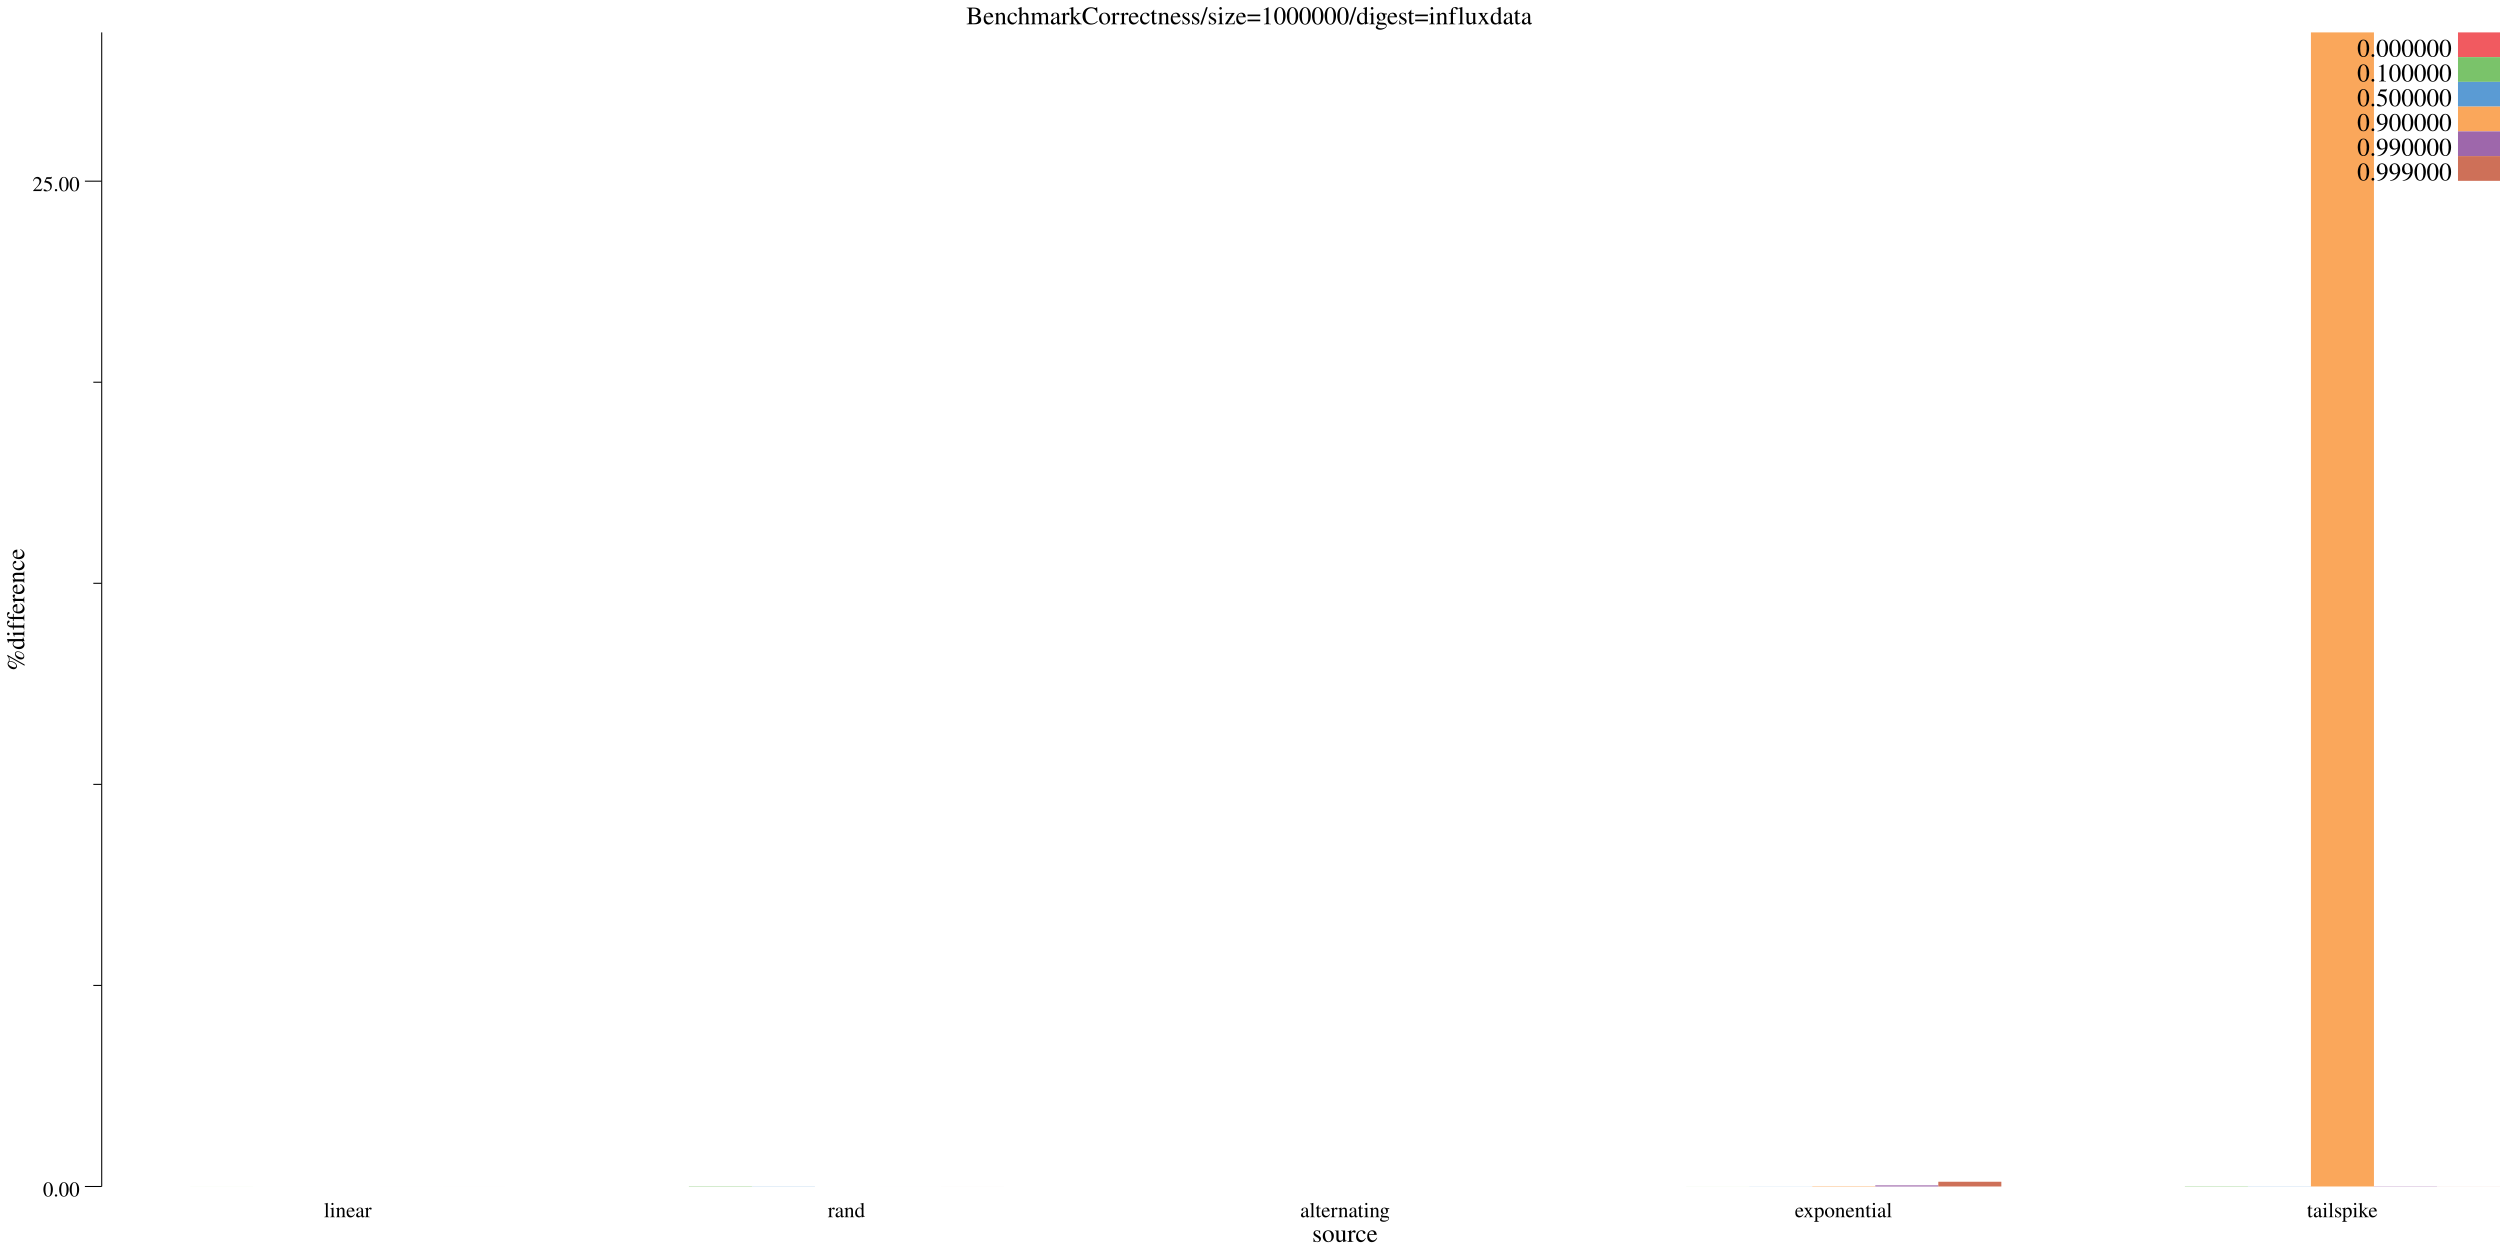
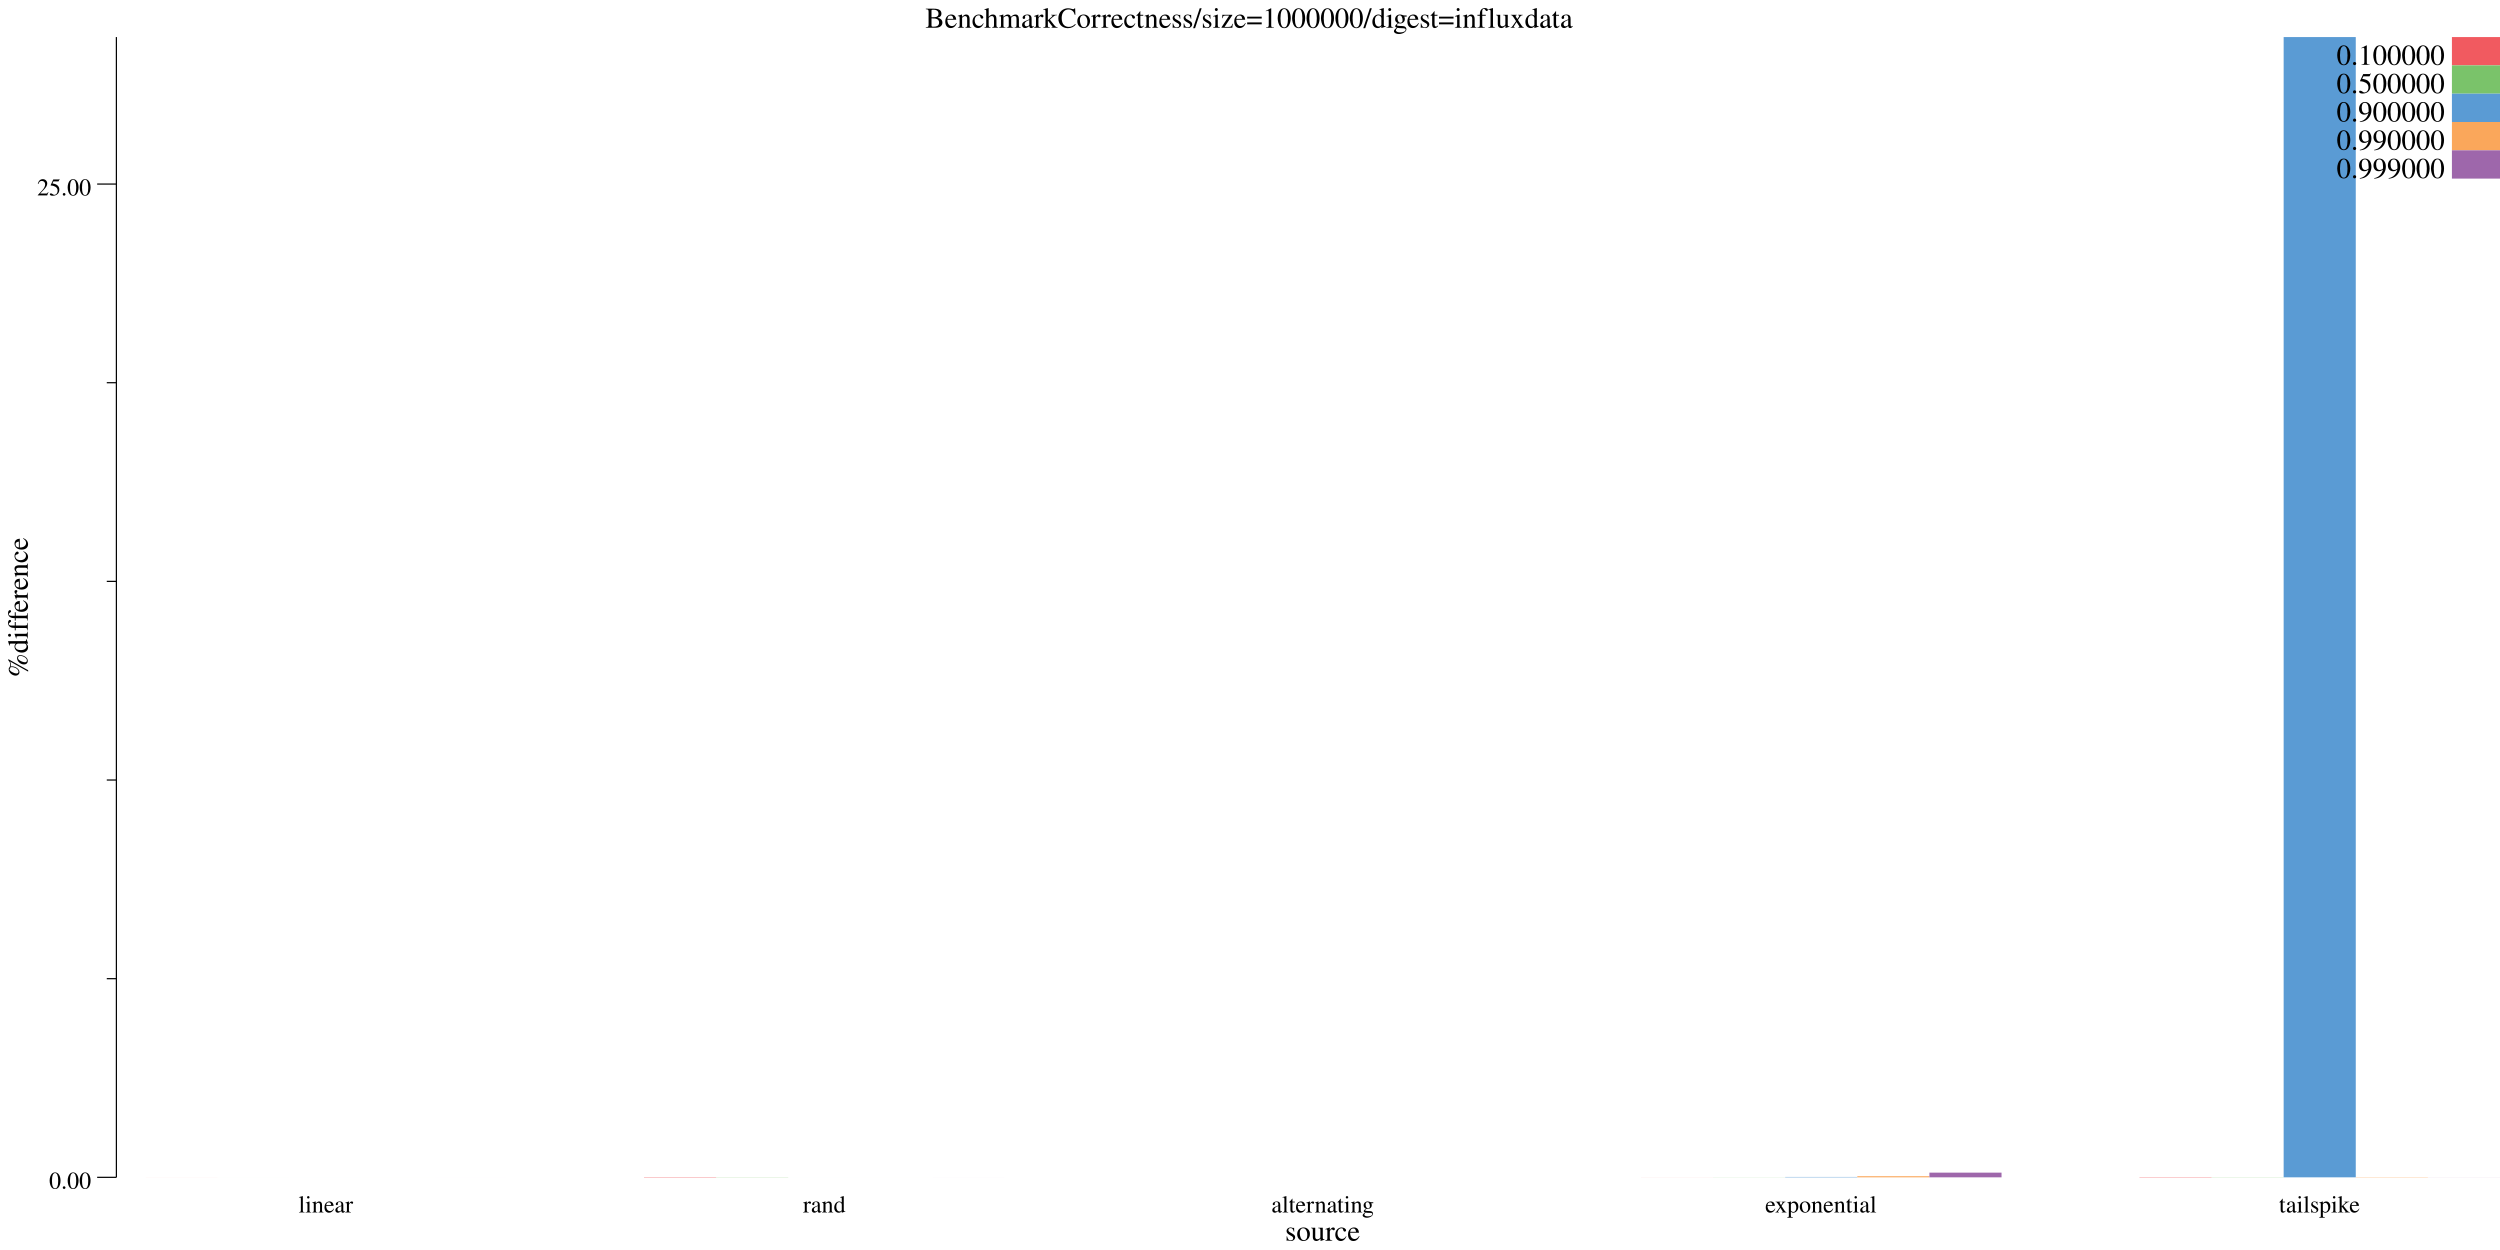
- <svg xmlns="http://www.w3.org/2000/svg" width="1190pt" height="595pt" viewBox="0 0 1190 595">
-   <g transform="scale(1, -1) translate(0, -595)">
-     <path d="M0,0L1190,0L1190,595L0,595Z" style="fill:#FFFFFF" />
-     <text x="459.93" y="-583.45" transform="scale(1, -1)" style="font-family:Times;font-weight:normal;font-style:normal;font-size:12px">BenchmarkCorrectness/size=1000000/digest=influxdata</text>
-     <text x="624.61" y="-3.861" transform="scale(1, -1)" style="font-family:Times;font-weight:normal;font-style:normal;font-size:12px">source</text>
-     <text x="154.17" y="-15.602" transform="scale(1, -1)" style="font-family:Times;font-weight:normal;font-style:normal;font-size:10px">linear</text>
-     <text x="394.03" y="-15.602" transform="scale(1, -1)" style="font-family:Times;font-weight:normal;font-style:normal;font-size:10px">rand</text>
-     <text x="618.89" y="-15.602" transform="scale(1, -1)" style="font-family:Times;font-weight:normal;font-style:normal;font-size:10px">alternating</text>
-     <text x="854.31" y="-15.602" transform="scale(1, -1)" style="font-family:Times;font-weight:normal;font-style:normal;font-size:10px">exponential</text>
-     <text x="1098.1" y="-15.602" transform="scale(1, -1)" style="font-family:Times;font-weight:normal;font-style:normal;font-size:10px">tailspike</text>
+ <svg xmlns="http://www.w3.org/2000/svg" width="1040pt" height="520pt" viewBox="0 0 1040 520">
+   <g transform="scale(1, -1) translate(0, -520)">
+     <path d="M0,0L1040,0L1040,520L0,520Z" style="fill:#FFFFFF" />
+     <text x="384.93" y="-508.45" transform="scale(1, -1)" style="font-family:Times;font-weight:normal;font-style:normal;font-size:12px">BenchmarkCorrectness/size=1000000/digest=influxdata</text>
+     <text x="534.61" y="-3.861" transform="scale(1, -1)" style="font-family:Times;font-weight:normal;font-style:normal;font-size:12px">source</text>
+     <text x="124.17" y="-15.602" transform="scale(1, -1)" style="font-family:Times;font-weight:normal;font-style:normal;font-size:10px">linear</text>
+     <text x="334.03" y="-15.602" transform="scale(1, -1)" style="font-family:Times;font-weight:normal;font-style:normal;font-size:10px">rand</text>
+     <text x="528.89" y="-15.602" transform="scale(1, -1)" style="font-family:Times;font-weight:normal;font-style:normal;font-size:10px">alternating</text>
+     <text x="734.31" y="-15.602" transform="scale(1, -1)" style="font-family:Times;font-weight:normal;font-style:normal;font-size:10px">exponential</text>
+     <text x="948.06" y="-15.602" transform="scale(1, -1)" style="font-family:Times;font-weight:normal;font-style:normal;font-size:10px">tailspike</text>
    <g transform="rotate(90)">
-       <text x="275.7" y="11.555" transform="scale(1, -1)" style="font-family:Times;font-weight:normal;font-style:normal;font-size:12px">%difference</text>
+       <text x="238.2" y="11.555" transform="scale(1, -1)" style="font-family:Times;font-weight:normal;font-style:normal;font-size:12px">%difference</text>
    </g>
    <text x="20.416" y="-25.509" transform="scale(1, -1)" style="font-family:Times;font-weight:normal;font-style:normal;font-size:10px">0.00</text>
-     <text x="15.416" y="-504.04" transform="scale(1, -1)" style="font-family:Times;font-weight:normal;font-style:normal;font-size:10px">25.00</text>
+     <text x="15.416" y="-438.71" transform="scale(1, -1)" style="font-family:Times;font-weight:normal;font-style:normal;font-size:10px">25.00</text>
    <path d="M40.416,30.23L48.416,30.23" style="fill:none;stroke:#000000;stroke-width:0.5" />
-     <path d="M40.416,508.76L48.416,508.76" style="fill:none;stroke:#000000;stroke-width:0.5" />
-     <path d="M44.416,125.94L48.416,125.94" style="fill:none;stroke:#000000;stroke-width:0.5" />
-     <path d="M44.416,221.64L48.416,221.64" style="fill:none;stroke:#000000;stroke-width:0.5" />
-     <path d="M44.416,317.35L48.416,317.35" style="fill:none;stroke:#000000;stroke-width:0.5" />
-     <path d="M44.416,413.06L48.416,413.06" style="fill:none;stroke:#000000;stroke-width:0.5" />
-     <path d="M48.416,30.23L48.416,579.58" style="fill:none;stroke:#000000;stroke-width:0.5" />
-     <path d="M60.548,30.23L60.548,30.23L90.548,30.23L90.548,30.23Z" style="fill:#F15A60" />
-     <path d="M297.91,30.23L297.91,30.23L327.91,30.23L327.91,30.23Z" style="fill:#F15A60" />
-     <path d="M535.27,30.23L535.27,30.23L565.27,30.23L565.27,30.23Z" style="fill:#F15A60" />
-     <path d="M772.64,30.23L772.64,30.23L802.64,30.23L802.64,30.23Z" style="fill:#F15A60" />
-     <path d="M1010,30.23L1010,30.23L1040,30.23L1040,30.23Z" style="fill:#F15A60" />
-     <path d="M90.548,30.23L90.548,30.24L120.55,30.24L120.55,30.23Z" style="fill:#7AC36A" />
-     <path d="M327.91,30.23L327.91,30.384L357.91,30.384L357.91,30.23Z" style="fill:#7AC36A" />
-     <path d="M565.27,30.23L565.27,30.23L595.27,30.23L595.27,30.23Z" style="fill:#7AC36A" />
-     <path d="M802.64,30.23L802.64,30.249L832.64,30.249L832.64,30.23Z" style="fill:#7AC36A" />
-     <path d="M1040,30.23L1040,30.372L1070,30.372L1070,30.23Z" style="fill:#7AC36A" />
-     <path d="M120.55,30.23L120.55,30.232L150.55,30.232L150.55,30.23Z" style="fill:#5A9BD4" />
-     <path d="M357.91,30.23L357.91,30.304L387.91,30.304L387.91,30.23Z" style="fill:#5A9BD4" />
-     <path d="M595.27,30.23L595.27,30.23L625.27,30.23L625.27,30.23Z" style="fill:#5A9BD4" />
-     <path d="M832.64,30.23L832.64,30.272L862.64,30.272L862.64,30.23Z" style="fill:#5A9BD4" />
-     <path d="M1070,30.23L1070,30.298L1100,30.298L1100,30.23Z" style="fill:#5A9BD4" />
-     <path d="M150.55,30.23L150.55,30.232L180.55,30.232L180.55,30.23Z" style="fill:#FAA75B" />
-     <path d="M387.91,30.23L387.91,30.232L417.91,30.232L417.91,30.23Z" style="fill:#FAA75B" />
-     <path d="M625.27,30.23L625.27,30.23L655.27,30.23L655.27,30.23Z" style="fill:#FAA75B" />
-     <path d="M862.64,30.23L862.64,30.414L892.64,30.414L892.64,30.23Z" style="fill:#FAA75B" />
-     <path d="M1100,30.23L1100,579.58L1130,579.58L1130,30.23Z" style="fill:#FAA75B" />
+     <path d="M40.416,443.43L48.416,443.43" style="fill:none;stroke:#000000;stroke-width:0.5" />
+     <path d="M44.416,112.87L48.416,112.87" style="fill:none;stroke:#000000;stroke-width:0.5" />
+     <path d="M44.416,195.51L48.416,195.51" style="fill:none;stroke:#000000;stroke-width:0.5" />
+     <path d="M44.416,278.15L48.416,278.15" style="fill:none;stroke:#000000;stroke-width:0.5" />
+     <path d="M44.416,360.79L48.416,360.79" style="fill:none;stroke:#000000;stroke-width:0.5" />
+     <path d="M48.416,30.23L48.416,504.58" style="fill:none;stroke:#000000;stroke-width:0.5" />
+     <path d="M60.548,30.23L60.548,30.239L90.548,30.239L90.548,30.23Z" style="fill:#F15A60" />
+     <path d="M267.91,30.23L267.91,30.363L297.91,30.363L297.91,30.23Z" style="fill:#F15A60" />
+     <path d="M475.27,30.23L475.27,30.23L505.27,30.23L505.27,30.23Z" style="fill:#F15A60" />
+     <path d="M682.64,30.23L682.64,30.247L712.64,30.247L712.64,30.23Z" style="fill:#F15A60" />
+     <path d="M890,30.23L890,30.353L920,30.353L920,30.23Z" style="fill:#F15A60" />
+     <path d="M90.548,30.23L90.548,30.232L120.55,30.232L120.55,30.23Z" style="fill:#7AC36A" />
+     <path d="M297.91,30.23L297.91,30.294L327.91,30.294L327.91,30.23Z" style="fill:#7AC36A" />
+     <path d="M505.27,30.23L505.27,30.23L535.27,30.23L535.27,30.23Z" style="fill:#7AC36A" />
+     <path d="M712.64,30.23L712.64,30.267L742.64,30.267L742.64,30.23Z" style="fill:#7AC36A" />
+     <path d="M920,30.23L920,30.289L950,30.289L950,30.23Z" style="fill:#7AC36A" />
+     <path d="M120.55,30.23L120.55,30.231L150.55,30.231L150.55,30.23Z" style="fill:#5A9BD4" />
+     <path d="M327.91,30.23L327.91,30.232L357.91,30.232L357.91,30.23Z" style="fill:#5A9BD4" />
+     <path d="M535.27,30.23L535.27,30.23L565.27,30.23L565.27,30.23Z" style="fill:#5A9BD4" />
+     <path d="M742.64,30.23L742.64,30.389L772.64,30.389L772.64,30.23Z" style="fill:#5A9BD4" />
+     <path d="M950,30.23L950,504.58L980,504.58L980,30.23Z" style="fill:#5A9BD4" />
+     <path d="M150.55,30.23L150.55,30.231L180.55,30.231L180.55,30.23Z" style="fill:#FAA75B" />
+     <path d="M357.91,30.23L357.91,30.231L387.91,30.231L387.91,30.23Z" style="fill:#FAA75B" />
+     <path d="M565.27,30.23L565.27,30.23L595.27,30.23L595.27,30.23Z" style="fill:#FAA75B" />
+     <path d="M772.64,30.23L772.64,30.695L802.64,30.695L802.64,30.23Z" style="fill:#FAA75B" />
+     <path d="M980,30.23L980,30.332L1010,30.332L1010,30.23Z" style="fill:#FAA75B" />
    <path d="M180.55,30.23L180.55,30.231L210.55,30.231L210.55,30.23Z" style="fill:#9E67AB" />
-     <path d="M417.91,30.23L417.91,30.231L447.91,30.231L447.91,30.23Z" style="fill:#9E67AB" />
-     <path d="M655.27,30.23L655.27,30.23L685.27,30.23L685.27,30.23Z" style="fill:#9E67AB" />
-     <path d="M892.64,30.23L892.64,30.768L922.64,30.768L922.64,30.23Z" style="fill:#9E67AB" />
-     <path d="M1130,30.23L1130,30.348L1160,30.348L1160,30.23Z" style="fill:#9E67AB" />
-     <path d="M210.55,30.23L210.55,30.231L240.55,30.231L240.55,30.23Z" style="fill:#CE7058" />
-     <path d="M447.91,30.23L447.91,30.236L477.91,30.236L477.91,30.23Z" style="fill:#CE7058" />
-     <path d="M685.27,30.23L685.27,30.23L715.27,30.23L715.27,30.23Z" style="fill:#CE7058" />
-     <path d="M922.64,30.23L922.64,32.489L952.64,32.489L952.64,30.23Z" style="fill:#CE7058" />
-     <path d="M1160,30.23L1160,30.256L1190,30.256L1190,30.23Z" style="fill:#CE7058" />
-     <path d="M1170,567.81L1170,579.58L1190,579.58L1190,567.81Z" style="fill:#F15A60" />
-     <text x="1122" y="-568.03" transform="scale(1, -1)" style="font-family:Times;font-weight:normal;font-style:normal;font-size:12px">0.000000</text>
-     <path d="M1170,556.03L1170,567.81L1190,567.81L1190,556.03Z" style="fill:#7AC36A" />
-     <text x="1122" y="-556.25" transform="scale(1, -1)" style="font-family:Times;font-weight:normal;font-style:normal;font-size:12px">0.100000</text>
-     <path d="M1170,544.25L1170,556.03L1190,556.03L1190,544.25Z" style="fill:#5A9BD4" />
-     <text x="1122" y="-544.47" transform="scale(1, -1)" style="font-family:Times;font-weight:normal;font-style:normal;font-size:12px">0.500000</text>
-     <path d="M1170,532.47L1170,544.25L1190,544.25L1190,532.47Z" style="fill:#FAA75B" />
-     <text x="1122" y="-532.7" transform="scale(1, -1)" style="font-family:Times;font-weight:normal;font-style:normal;font-size:12px">0.900000</text>
-     <path d="M1170,520.7L1170,532.47L1190,532.47L1190,520.7Z" style="fill:#9E67AB" />
-     <text x="1122" y="-520.92" transform="scale(1, -1)" style="font-family:Times;font-weight:normal;font-style:normal;font-size:12px">0.990000</text>
-     <path d="M1170,508.92L1170,520.7L1190,520.7L1190,508.92Z" style="fill:#CE7058" />
-     <text x="1122" y="-509.14" transform="scale(1, -1)" style="font-family:Times;font-weight:normal;font-style:normal;font-size:12px">0.999000</text>
+     <path d="M387.91,30.23L387.91,30.235L417.91,30.235L417.91,30.23Z" style="fill:#9E67AB" />
+     <path d="M595.27,30.23L595.27,30.23L625.27,30.23L625.27,30.23Z" style="fill:#9E67AB" />
+     <path d="M802.64,30.23L802.64,32.181L832.64,32.181L832.64,30.23Z" style="fill:#9E67AB" />
+     <path d="M1010,30.23L1010,30.253L1040,30.253L1040,30.23Z" style="fill:#9E67AB" />
+     <path d="M1020,492.81L1020,504.58L1040,504.58L1040,492.81Z" style="fill:#F15A60" />
+     <text x="972" y="-493.03" transform="scale(1, -1)" style="font-family:Times;font-weight:normal;font-style:normal;font-size:12px">0.100000</text>
+     <path d="M1020,481.03L1020,492.81L1040,492.81L1040,481.03Z" style="fill:#7AC36A" />
+     <text x="972" y="-481.25" transform="scale(1, -1)" style="font-family:Times;font-weight:normal;font-style:normal;font-size:12px">0.500000</text>
+     <path d="M1020,469.25L1020,481.03L1040,481.03L1040,469.25Z" style="fill:#5A9BD4" />
+     <text x="972" y="-469.47" transform="scale(1, -1)" style="font-family:Times;font-weight:normal;font-style:normal;font-size:12px">0.900000</text>
+     <path d="M1020,457.47L1020,469.25L1040,469.25L1040,457.47Z" style="fill:#FAA75B" />
+     <text x="972" y="-457.7" transform="scale(1, -1)" style="font-family:Times;font-weight:normal;font-style:normal;font-size:12px">0.990000</text>
+     <path d="M1020,445.7L1020,457.47L1040,457.47L1040,445.7Z" style="fill:#9E67AB" />
+     <text x="972" y="-445.92" transform="scale(1, -1)" style="font-family:Times;font-weight:normal;font-style:normal;font-size:12px">0.999000</text>
  </g>
</svg>
